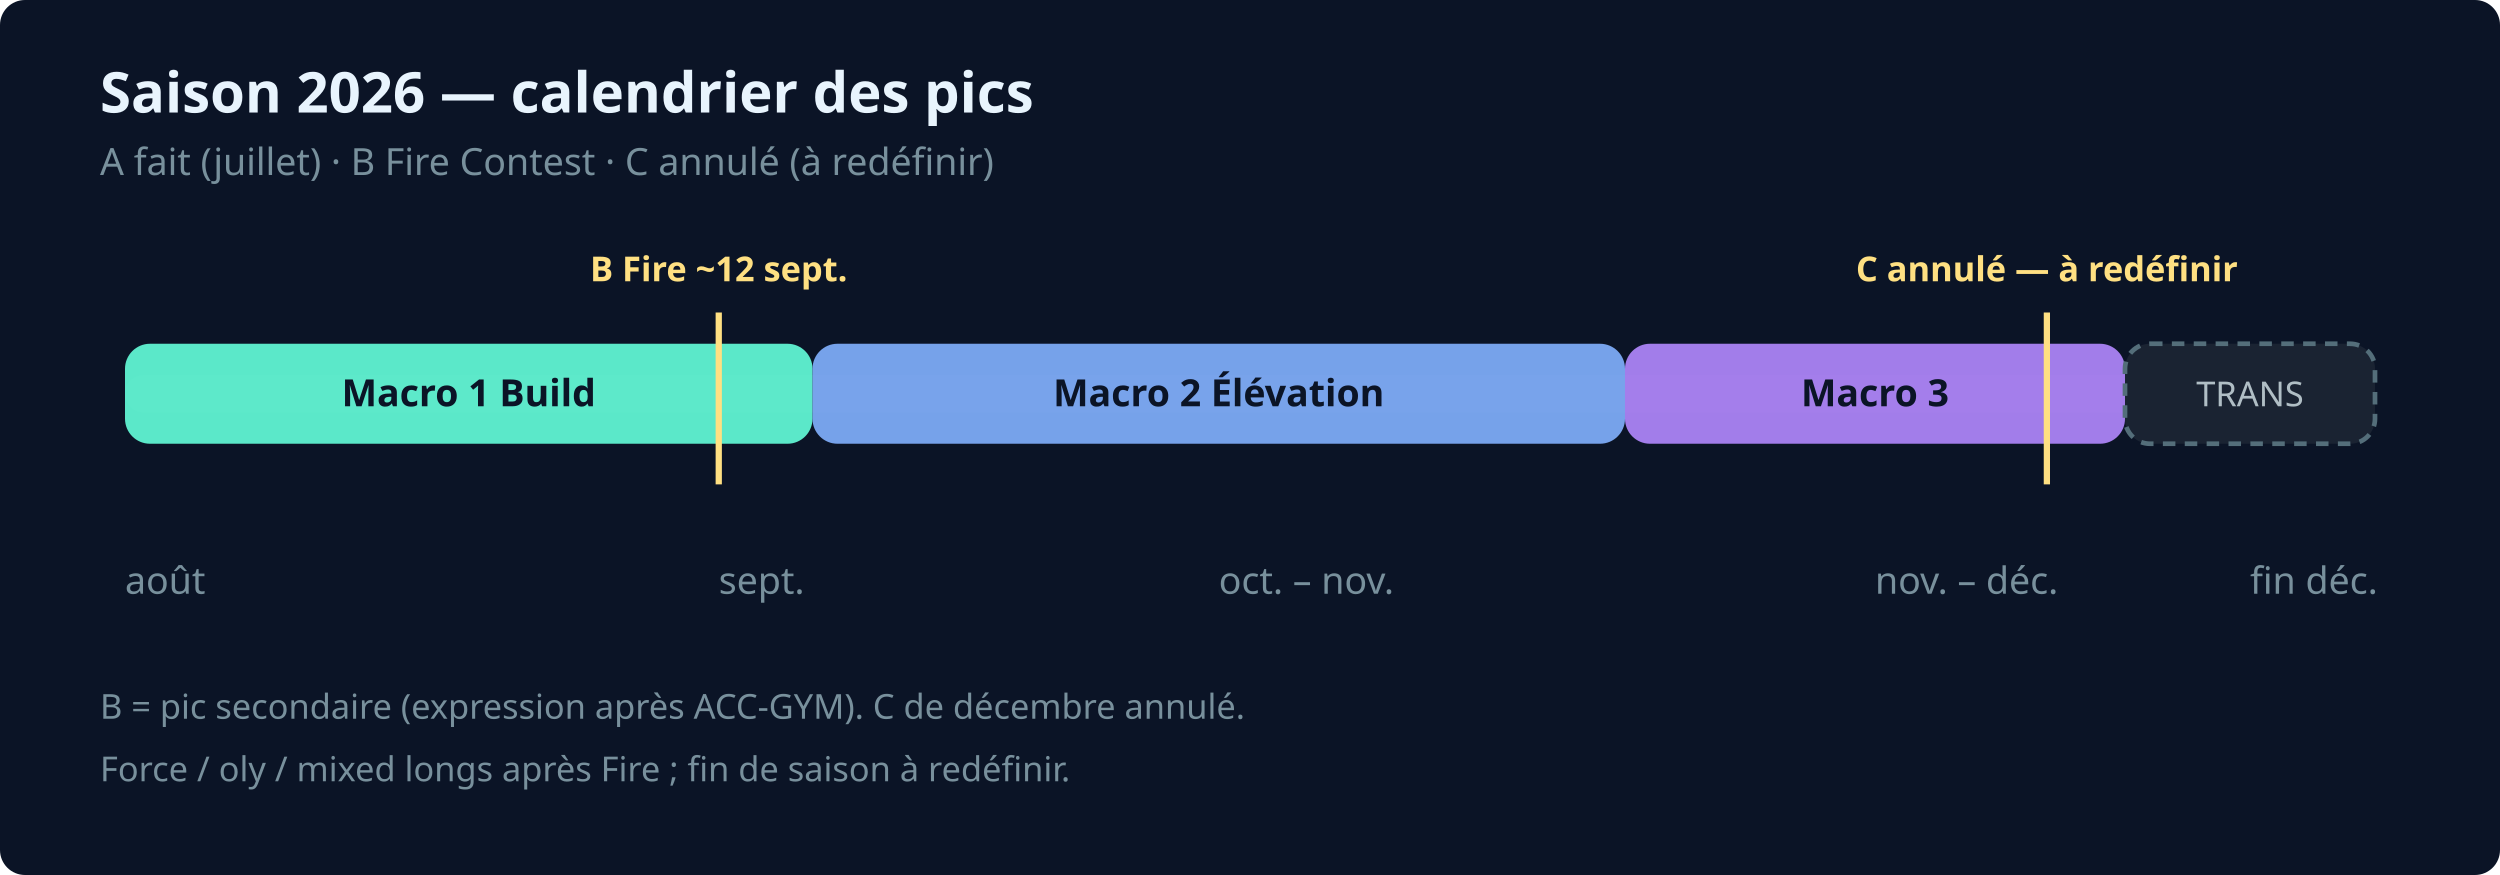
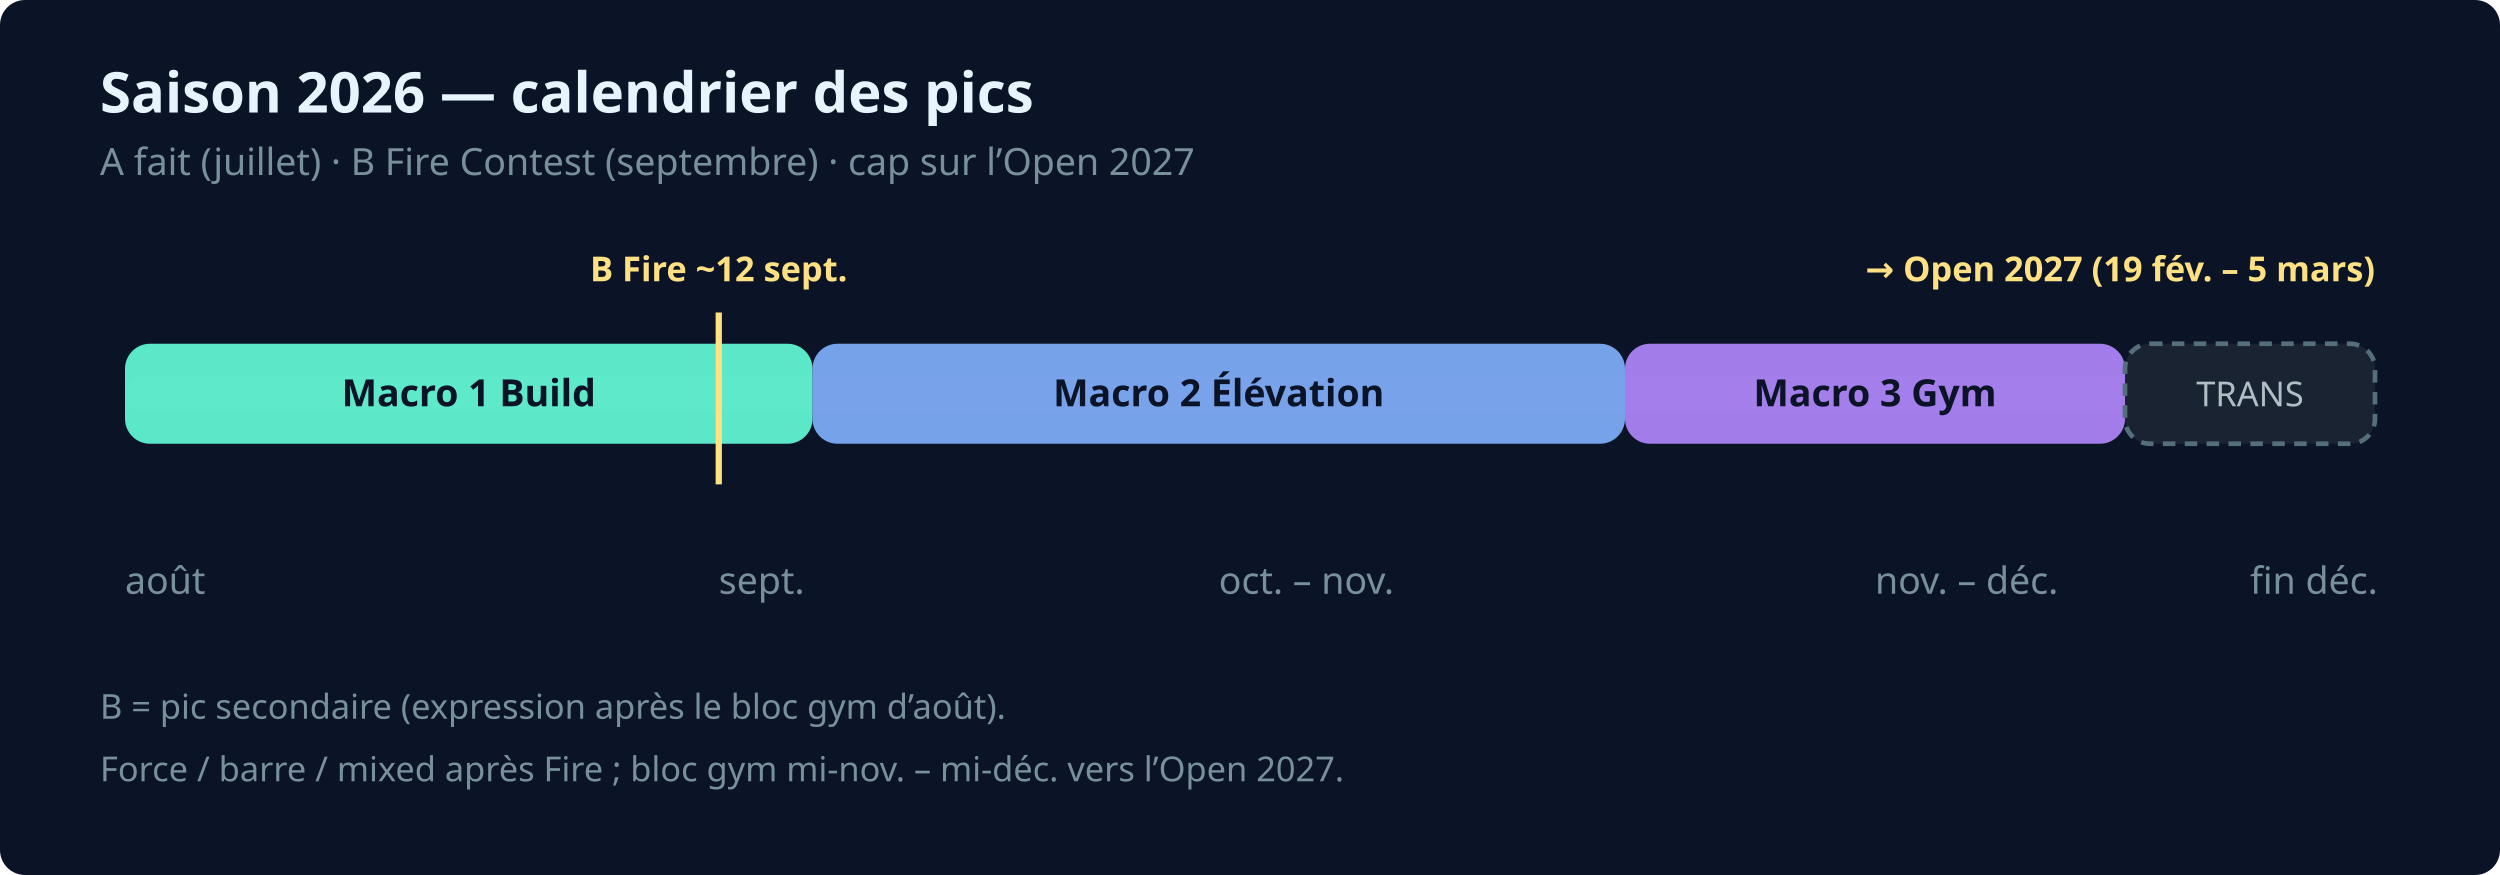
<svg xmlns="http://www.w3.org/2000/svg" viewBox="0 0 800 280" role="img" aria-label="Saison 2026 pics Fire Contest">
  <defs>
    <style>
      .t { font-family: Syne, 'DM Sans', system-ui, sans-serif; fill: #e8f4fd; }
      .m { font-family: 'DM Sans', system-ui, sans-serif; fill: #78909c; }
      .l { font-family: 'DM Sans', system-ui, sans-serif; fill: #b0bec5; }
      .s { font-family: 'DM Sans', system-ui, sans-serif; fill: #0b1426; font-weight: 700; font-size: 12px; }
    </style>
  </defs>
  <rect width="800" height="280" rx="8" fill="#0b1426" />
  <text class="t" x="32" y="36" font-size="18" font-weight="700">Saison 2026 — calendrier des pics</text>
-   <text class="m" x="32" y="56" font-size="12">A fait (juillet) · B Fire Contest · C annulé (à redéfinir)</text>
+   <text class="m" x="32" y="56" font-size="12">A fait (juillet) · B Fire Contest (septembre) · cap sur l’Open 2027</text>
  <rect x="40" y="120" width="720" height="12" rx="6" fill="#1a2332" />
  <rect x="40" y="110" width="220" height="32" rx="8" fill="#64ffda" opacity="0.9" />
  <text class="s" x="150" y="130" text-anchor="middle">Macro 1 Build</text>
  <rect x="260" y="110" width="260" height="32" rx="8" fill="#82b1ff" opacity="0.9" />
  <text class="s" x="390" y="130" text-anchor="middle">Macro 2 Élévation</text>
  <rect x="520" y="110" width="160" height="32" rx="8" fill="#b388ff" opacity="0.9" />
-   <text class="s" x="600" y="130" text-anchor="middle">Macro 3</text>
+   <text class="s" x="600" y="130" text-anchor="middle">Macro 3 Gym</text>
  <rect x="680" y="110" width="80" height="32" rx="8" fill="#1a2332" stroke="#546e7a" stroke-width="1.5" stroke-dasharray="4 3" />
  <text class="l" x="720" y="130" font-size="11" text-anchor="middle">TRANS</text>
  <line x1="230" y1="100" x2="230" y2="155" stroke="#ffe082" stroke-width="2" />
  <text fill="#ffe082" font-family="DM Sans, system-ui, sans-serif" font-size="11" font-weight="700" x="230" y="90" text-anchor="middle">B Fire ~12 sept.</text>
-   <line x1="655" y1="100" x2="655" y2="155" stroke="#ffe082" stroke-width="2" />
-   <text fill="#ffe082" font-family="DM Sans, system-ui, sans-serif" font-size="11" font-weight="700" x="655" y="90" text-anchor="middle">C annulé — à redéfinir</text>
+   <text fill="#ffe082" font-family="DM Sans, system-ui, sans-serif" font-size="11" font-weight="700" x="760" y="90" text-anchor="end">→ Open 2027 (19 fév. – 5 mars)</text>
  <text class="m" x="40" y="190" font-size="12">août</text>
  <text class="m" x="230" y="190" font-size="12">sept.</text>
  <text class="m" x="390" y="190" font-size="12">oct. – nov.</text>
  <text class="m" x="600" y="190" font-size="12">nov. – déc.</text>
  <text class="m" x="720" y="190" font-size="12">fin déc.</text>
-   <text class="m" x="32" y="230" font-size="11">B = pic secondaire (expression après ACC-GYM). C de décembre annulé.</text>
-   <text class="m" x="32" y="250" font-size="11">Force / oly / mixed longs après Fire ; fin de saison à redéfinir.</text>
+   <text class="m" x="32" y="230" font-size="11">B = pic secondaire (expression après le bloc gym d’août).</text>
+   <text class="m" x="32" y="250" font-size="11">Force / barre / mixed après Fire ; bloc gym mi-nov. – mi-déc. vers l’Open 2027.</text>
</svg>
